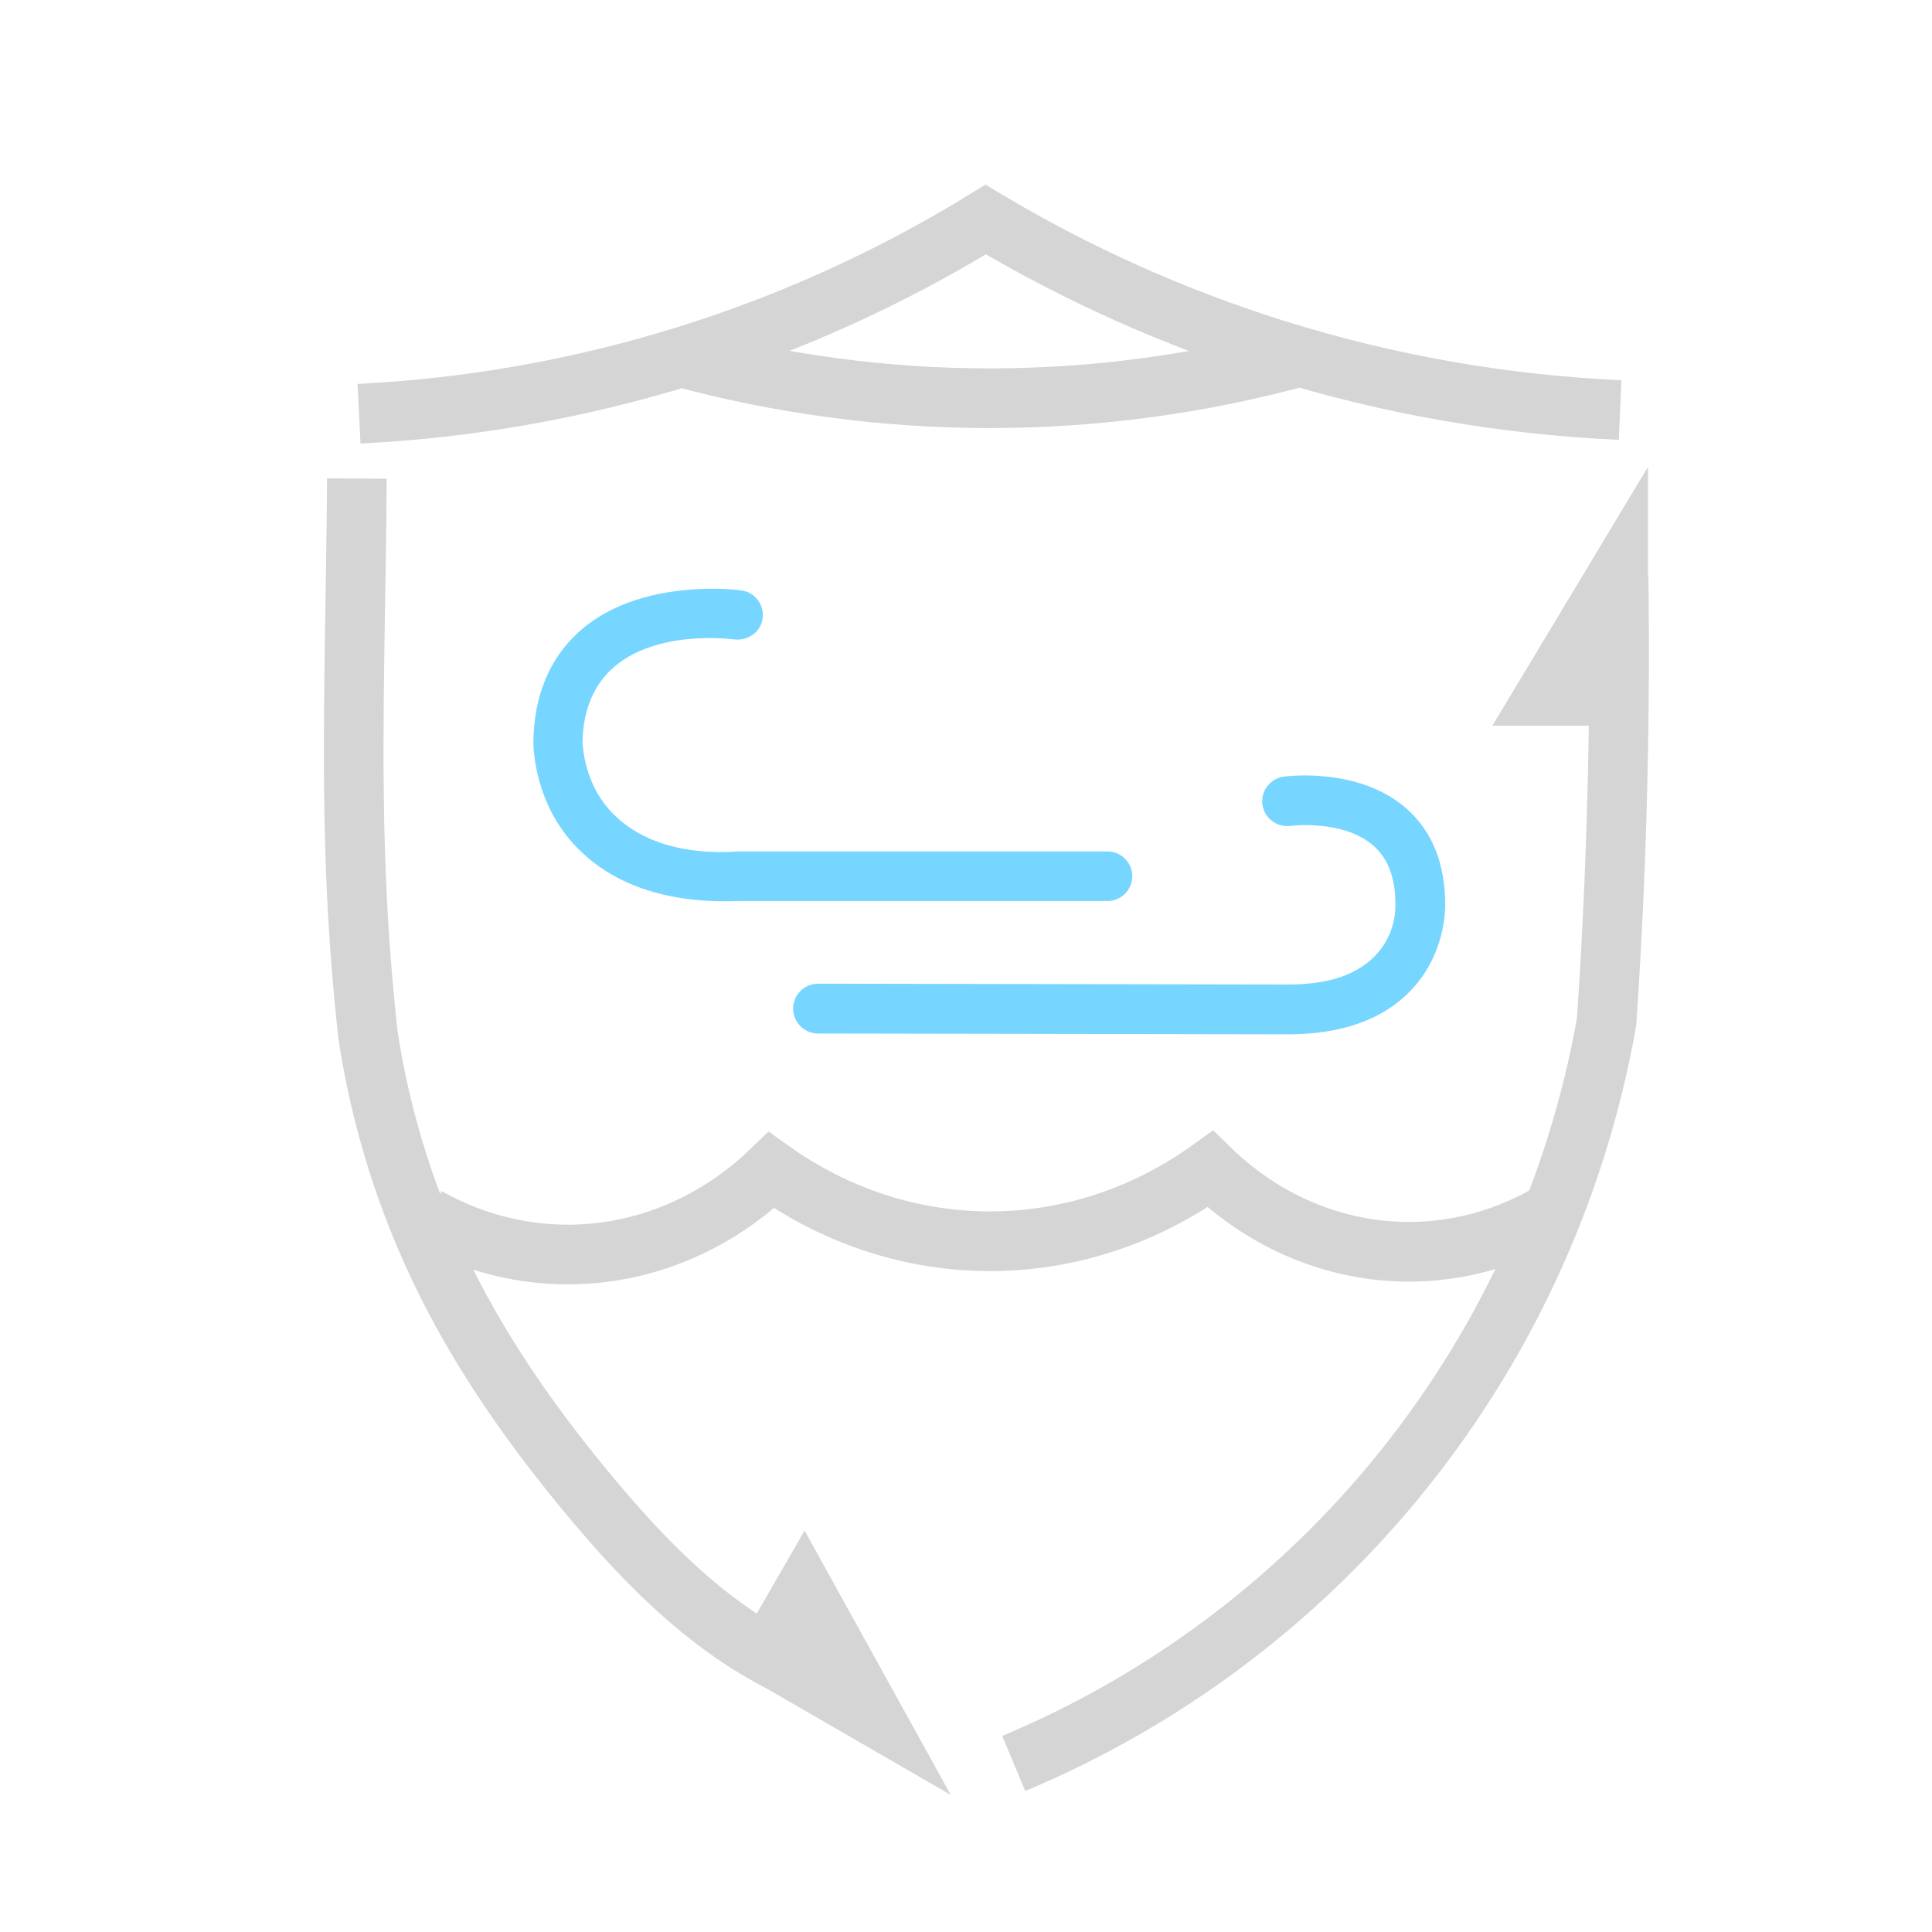
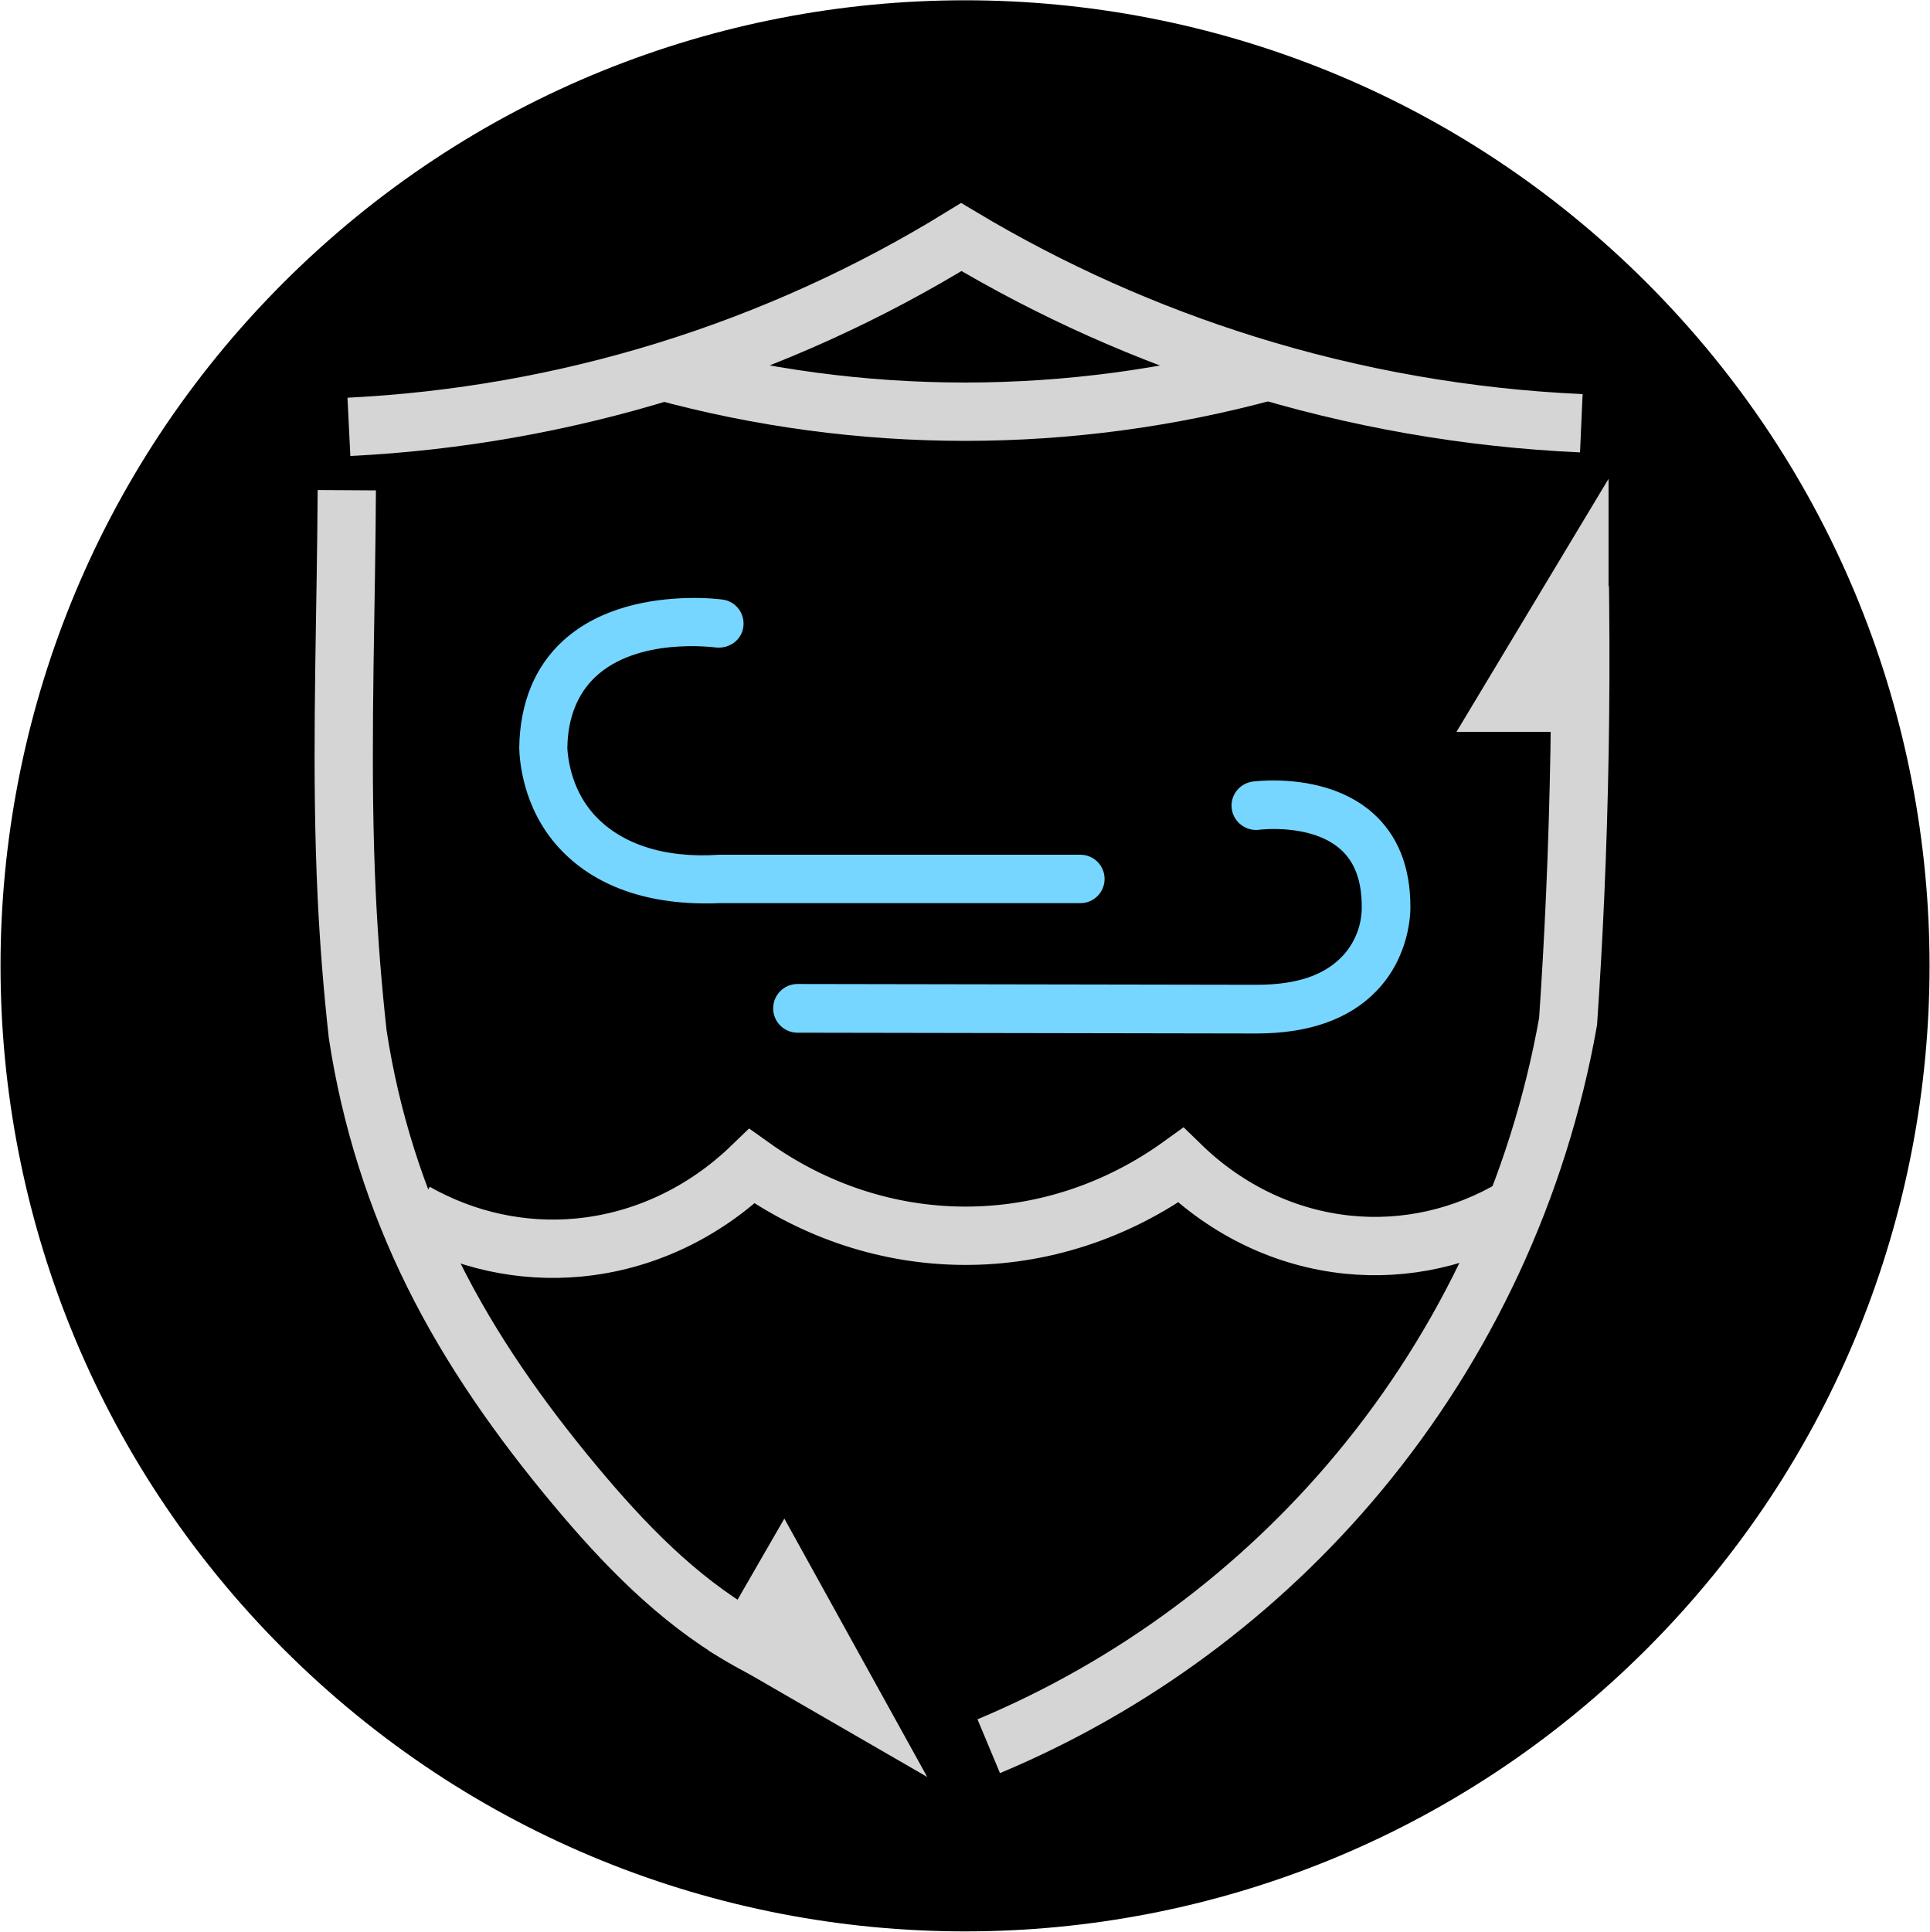
- <svg xmlns="http://www.w3.org/2000/svg" version="1.1" id="svg2" xml:space="preserve" width="335" height="335" viewBox="0 0 335 335">
+ <svg xmlns="http://www.w3.org/2000/svg" version="1.1" id="svg2" xml:space="preserve" width="342.401" height="342.713" viewBox="0 0 342.401 342.713">
  <defs id="defs6">
    <clipPath clipPathUnits="userSpaceOnUse" id="clipPath20">
      <path d="M 24,0 H 818 V 595.276 H 24 Z" id="path18" />
    </clipPath>
  </defs>
-   <g id="g10" transform="matrix(1.333333,0,0,-1.333333,-444.2801,683.5764)">
+   <g id="g10" transform="matrix(1.333333,0,0,-1.333333,-444.6264,687.5571)">
    <g id="g12" />
    <g id="g14">
      <g id="g16" clip-path="url(#clipPath20)">
-         <g id="g22" transform="matrix(0.7753906,0,0,-0.7760417,379.2093,450.4497)">
-           <path d="M 0.527,0 C 0.513,2.319 0.493,4.638 0.467,6.957 0.231,27.861 -0.484,48.774 0.523,69.657 0.903,77.54 1.529,85.409 2.398,93.253 c 2.182,14.36 6.58,28.245 12.998,41.173 6.464,13.021 14.918,24.963 24.289,36.181 8.337,9.98 17.449,19.424 28.665,25.956 2.2,1.281 4.468,2.441 6.795,3.473" style="fill:none;stroke:#d6d5d5;stroke-width:10;stroke-linecap:butt;stroke-linejoin:miter;stroke-miterlimit:4;stroke-dasharray:none;stroke-opacity:1" id="path24" />
+         <path d="m 552.647,478.005 c 50.124,-50.166 50.124,-131.5 0,-181.666 -50.124,-50.166 -131.39,-50.166 -181.514,0 -50.124,50.166 -50.124,131.5 0,181.666 50.124,50.166 131.39,50.166 181.514,0 z" style="fill:#000000;fill-opacity:1;fill-rule:nonzero;stroke:none" id="path22" />
+         <g id="g24" transform="matrix(0.7753906,0,0,-0.7760417,379.2093,450.4497)">
+           <path d="M 0.527,0 C 0.513,2.319 0.493,4.638 0.467,6.957 0.231,27.861 -0.484,48.774 0.523,69.657 0.903,77.54 1.529,85.409 2.398,93.253 c 2.182,14.36 6.58,28.245 12.998,41.173 6.464,13.021 14.918,24.963 24.289,36.181 8.337,9.98 17.449,19.424 28.665,25.956 2.2,1.281 4.468,2.441 6.795,3.473" style="fill:none;stroke:#d6d5d5;stroke-width:10;stroke-linecap:butt;stroke-linejoin:miter;stroke-miterlimit:4;stroke-dasharray:none;stroke-opacity:1" id="path26" />
        </g>
-         <g id="g26" transform="matrix(0.7753906,0,0,-0.7760417,465.0428,437.6179)">
-           <path d="M 0,198.788 C 24.629,188.479 46.408,172.383 63.492,151.865 81.985,129.653 94.37,103.006 99.427,74.55 99.917,67.366 100.322,60.177 100.64,52.984 101.374,36.358 101.649,19.716 101.482,3.075 101.471,2.05 101.46,1.025 101.446,0" style="fill:none;stroke:#d6d5d5;stroke-width:10;stroke-linecap:butt;stroke-linejoin:miter;stroke-miterlimit:4;stroke-dasharray:none;stroke-opacity:1" id="path28" />
+         <g id="g28" transform="matrix(0.7753906,0,0,-0.7760417,465.0428,437.6179)">
+           <path d="M 0,198.788 C 24.629,188.479 46.408,172.383 63.492,151.865 81.985,129.653 94.37,103.006 99.427,74.55 99.917,67.366 100.322,60.177 100.64,52.984 101.374,36.358 101.649,19.716 101.482,3.075 101.471,2.05 101.46,1.025 101.446,0" style="fill:none;stroke:#d6d5d5;stroke-width:10;stroke-linecap:butt;stroke-linejoin:miter;stroke-miterlimit:4;stroke-dasharray:none;stroke-opacity:1" id="path30" />
        </g>
-         <g id="g30" transform="matrix(0.7753906,0,0,-0.7760417,388.7481,360.6448)">
-           <path d="M 0,8.049 C 8.608,12.91 18.301,15.014 27.958,14.115 39.004,13.088 49.451,8.201 57.749,0.182 68.561,7.887 81.182,12.023 94.095,12.091 107.337,12.161 120.302,7.954 131.357,0 c 7.963,7.746 17.984,12.515 28.604,13.614 9.905,1.025 19.864,-1.199 28.604,-6.386" style="fill:none;stroke:#d6d5d5;stroke-width:10;stroke-linecap:butt;stroke-linejoin:miter;stroke-miterlimit:4;stroke-dasharray:none;stroke-opacity:1" id="path32" />
+         <g id="g32" transform="matrix(0.7753906,0,0,-0.7760417,388.7481,360.6448)">
+           <path d="M 0,8.049 C 8.608,12.91 18.301,15.014 27.958,14.115 39.004,13.088 49.451,8.201 57.749,0.182 68.561,7.887 81.182,12.023 94.095,12.091 107.337,12.161 120.302,7.954 131.357,0 c 7.963,7.746 17.984,12.515 28.604,13.614 9.905,1.025 19.864,-1.199 28.604,-6.386" style="fill:none;stroke:#d6d5d5;stroke-width:10;stroke-linecap:butt;stroke-linejoin:miter;stroke-miterlimit:4;stroke-dasharray:none;stroke-opacity:1" id="path34" />
        </g>
-         <g id="g34" transform="matrix(0.7753906,0,0,-0.7760417,379.9003,484.1305)">
-           <path d="M 0,32.539 C 18.488,31.626 36.788,28.399 54.473,22.935 72.244,17.445 89.253,9.739 105.099,0 c 15.39,9.191 31.813,16.529 48.928,21.86 18.648,5.809 37.966,9.189 57.478,10.059" style="fill:none;stroke:#d6d5d5;stroke-width:10;stroke-linecap:butt;stroke-linejoin:miter;stroke-miterlimit:4;stroke-dasharray:none;stroke-opacity:1" id="path36" />
+         <g id="g36" transform="matrix(0.7753906,0,0,-0.7760417,379.9003,484.1305)">
+           <path d="M 0,32.539 C 18.488,31.626 36.788,28.399 54.473,22.935 72.244,17.445 89.253,9.739 105.099,0 c 15.39,9.191 31.813,16.529 48.928,21.86 18.648,5.809 37.966,9.189 57.478,10.059" style="fill:none;stroke:#d6d5d5;stroke-width:10;stroke-linecap:butt;stroke-linejoin:miter;stroke-miterlimit:4;stroke-dasharray:none;stroke-opacity:1" id="path38" />
        </g>
-         <g id="g38" transform="matrix(0.7753906,0,0,-0.7760417,421.4193,466.3273)">
-           <path d="M 0,0 C 17.011,4.646 34.566,7 52.2,7 69.835,7 87.39,4.646 104.401,0" style="fill:none;stroke:#d6d5d5;stroke-width:10;stroke-linecap:butt;stroke-linejoin:miter;stroke-miterlimit:4;stroke-dasharray:none;stroke-opacity:1" id="path40" />
+         <g id="g40" transform="matrix(0.7753906,0,0,-0.7760417,421.4193,466.3273)">
+           <path d="M 0,0 C 17.011,4.646 34.566,7 52.2,7 69.835,7 87.39,4.646 104.401,0" style="fill:none;stroke:#d6d5d5;stroke-width:10;stroke-linecap:butt;stroke-linejoin:miter;stroke-miterlimit:4;stroke-dasharray:none;stroke-opacity:1" id="path42" />
        </g>
-         <path d="m 424.842,436.104 c 2.704,0.077 4.609,-0.18 4.81,-0.208 1.759,-0.243 2.974,-1.875 2.734,-3.637 -0.24,-1.762 -1.863,-2.908 -3.634,-2.736 -0.34,0.033 -10.404,1.4 -16.058,-3.914 -2.382,-2.239 -3.677,-5.484 -3.724,-9.448 v -0.104 c 0.064,-0.878 0.369,-5.106 3.377,-8.562 3.518,-4.041 9.364,-6.052 16.853,-5.542 h 48.04 c 1.778,0 3.219,-1.442 3.219,-3.221 0,-1.779 -1.441,-3.221 -3.219,-3.221 h -48.04 c -9.375,-0.381 -16.701,2.223 -21.456,7.481 -4.767,5.271 -5.146,11.669 -5.177,13.203 0.09,5.944 2.07,10.815 5.869,14.262 5.011,4.548 11.848,5.516 16.404,5.646 z" style="fill:#76d6ff;fill-opacity:1;fill-rule:nonzero;stroke:none" id="path42" />
-         <path d="m 503.75,411.825 c -2.027,0.062 -3.437,-0.119 -3.585,-0.139 -1.766,-0.243 -3.022,-1.855 -2.784,-3.623 0.237,-1.768 1.887,-3.016 3.655,-2.787 0.07,0.009 6.882,0.863 10.79,-2.578 1.93,-1.699 2.863,-4.226 2.854,-7.699 v -0.104 c -0.01,-2.45 -0.985,-4.829 -2.715,-6.584 -2.887,-2.929 -7.154,-3.654 -11.277,-3.658 -0.023,0 -0.046,0 -0.07,0 l -61.025,0.104 c -1.788,0 -3.237,-1.45 -3.237,-3.24 0,-1.789 1.449,-3.24 3.237,-3.24 l 60.99,-0.105 c 0.035,0 0.07,0 0.104,0 6.948,0.002 12.316,1.89 15.941,5.643 4.439,4.596 4.536,10.336 4.525,11.182 0.007,5.38 -1.699,9.617 -5.082,12.576 -3.845,3.363 -8.943,4.147 -12.322,4.25 z" style="fill:#76d6ff;fill-opacity:1;fill-rule:nonzero;stroke:none" id="path44" />
-         <path d="M 547.522,451.964 V 418.3 H 527.284 Z" style="fill:#d6d5d5;fill-opacity:1;fill-rule:nonzero;stroke:none" id="path46" />
-         <path d="m 456.855,279.261 c -4.855,2.805 -9.71,5.611 -14.565,8.416 -4.855,2.805 -9.71,5.611 -14.565,8.416 l 10.119,17.542 z" style="fill:#d6d5d5;fill-opacity:1;fill-rule:nonzero;stroke:none" id="path48" />
+         <path d="m 424.842,436.104 c 2.704,0.077 4.609,-0.18 4.81,-0.208 1.759,-0.243 2.974,-1.875 2.734,-3.637 -0.24,-1.762 -1.863,-2.908 -3.634,-2.736 -0.34,0.033 -10.404,1.4 -16.058,-3.914 -2.382,-2.239 -3.677,-5.484 -3.724,-9.448 v -0.104 c 0.064,-0.878 0.369,-5.106 3.377,-8.562 3.518,-4.041 9.364,-6.052 16.853,-5.542 h 48.04 c 1.778,0 3.219,-1.442 3.219,-3.221 0,-1.779 -1.441,-3.221 -3.219,-3.221 h -48.04 c -9.375,-0.381 -16.701,2.223 -21.456,7.481 -4.767,5.271 -5.146,11.669 -5.177,13.203 0.09,5.944 2.07,10.815 5.869,14.262 5.011,4.548 11.848,5.516 16.404,5.646 z" style="fill:#76d6ff;fill-opacity:1;fill-rule:nonzero;stroke:none" id="path44" />
+         <path d="m 503.75,411.825 c -2.027,0.062 -3.437,-0.119 -3.585,-0.139 -1.766,-0.243 -3.022,-1.855 -2.784,-3.623 0.237,-1.768 1.887,-3.016 3.655,-2.787 0.07,0.009 6.882,0.863 10.79,-2.578 1.93,-1.699 2.863,-4.226 2.854,-7.699 v -0.104 c -0.01,-2.45 -0.985,-4.829 -2.715,-6.584 -2.887,-2.929 -7.153,-3.654 -11.277,-3.658 -0.023,0 -0.046,0 -0.07,0 l -61.025,0.104 c -1.788,0 -3.237,-1.45 -3.237,-3.24 0,-1.789 1.449,-3.24 3.237,-3.24 l 60.99,-0.105 c 0.035,0 0.07,0 0.104,0 6.948,0.002 12.316,1.89 15.941,5.643 4.439,4.596 4.536,10.336 4.525,11.182 0.007,5.38 -1.699,9.617 -5.082,12.576 -3.845,3.363 -8.943,4.147 -12.322,4.25 z" style="fill:#76d6ff;fill-opacity:1;fill-rule:nonzero;stroke:none" id="path46" />
+         <path d="M 547.522,451.964 V 418.3 H 527.284 Z" style="fill:#d6d5d5;fill-opacity:1;fill-rule:nonzero;stroke:none" id="path48" />
+         <path d="m 456.855,279.261 c -4.855,2.805 -9.71,5.611 -14.565,8.416 -4.855,2.805 -9.71,5.611 -14.565,8.416 l 10.119,17.542 z" style="fill:#d6d5d5;fill-opacity:1;fill-rule:nonzero;stroke:none" id="path50" />
      </g>
    </g>
  </g>
</svg>
